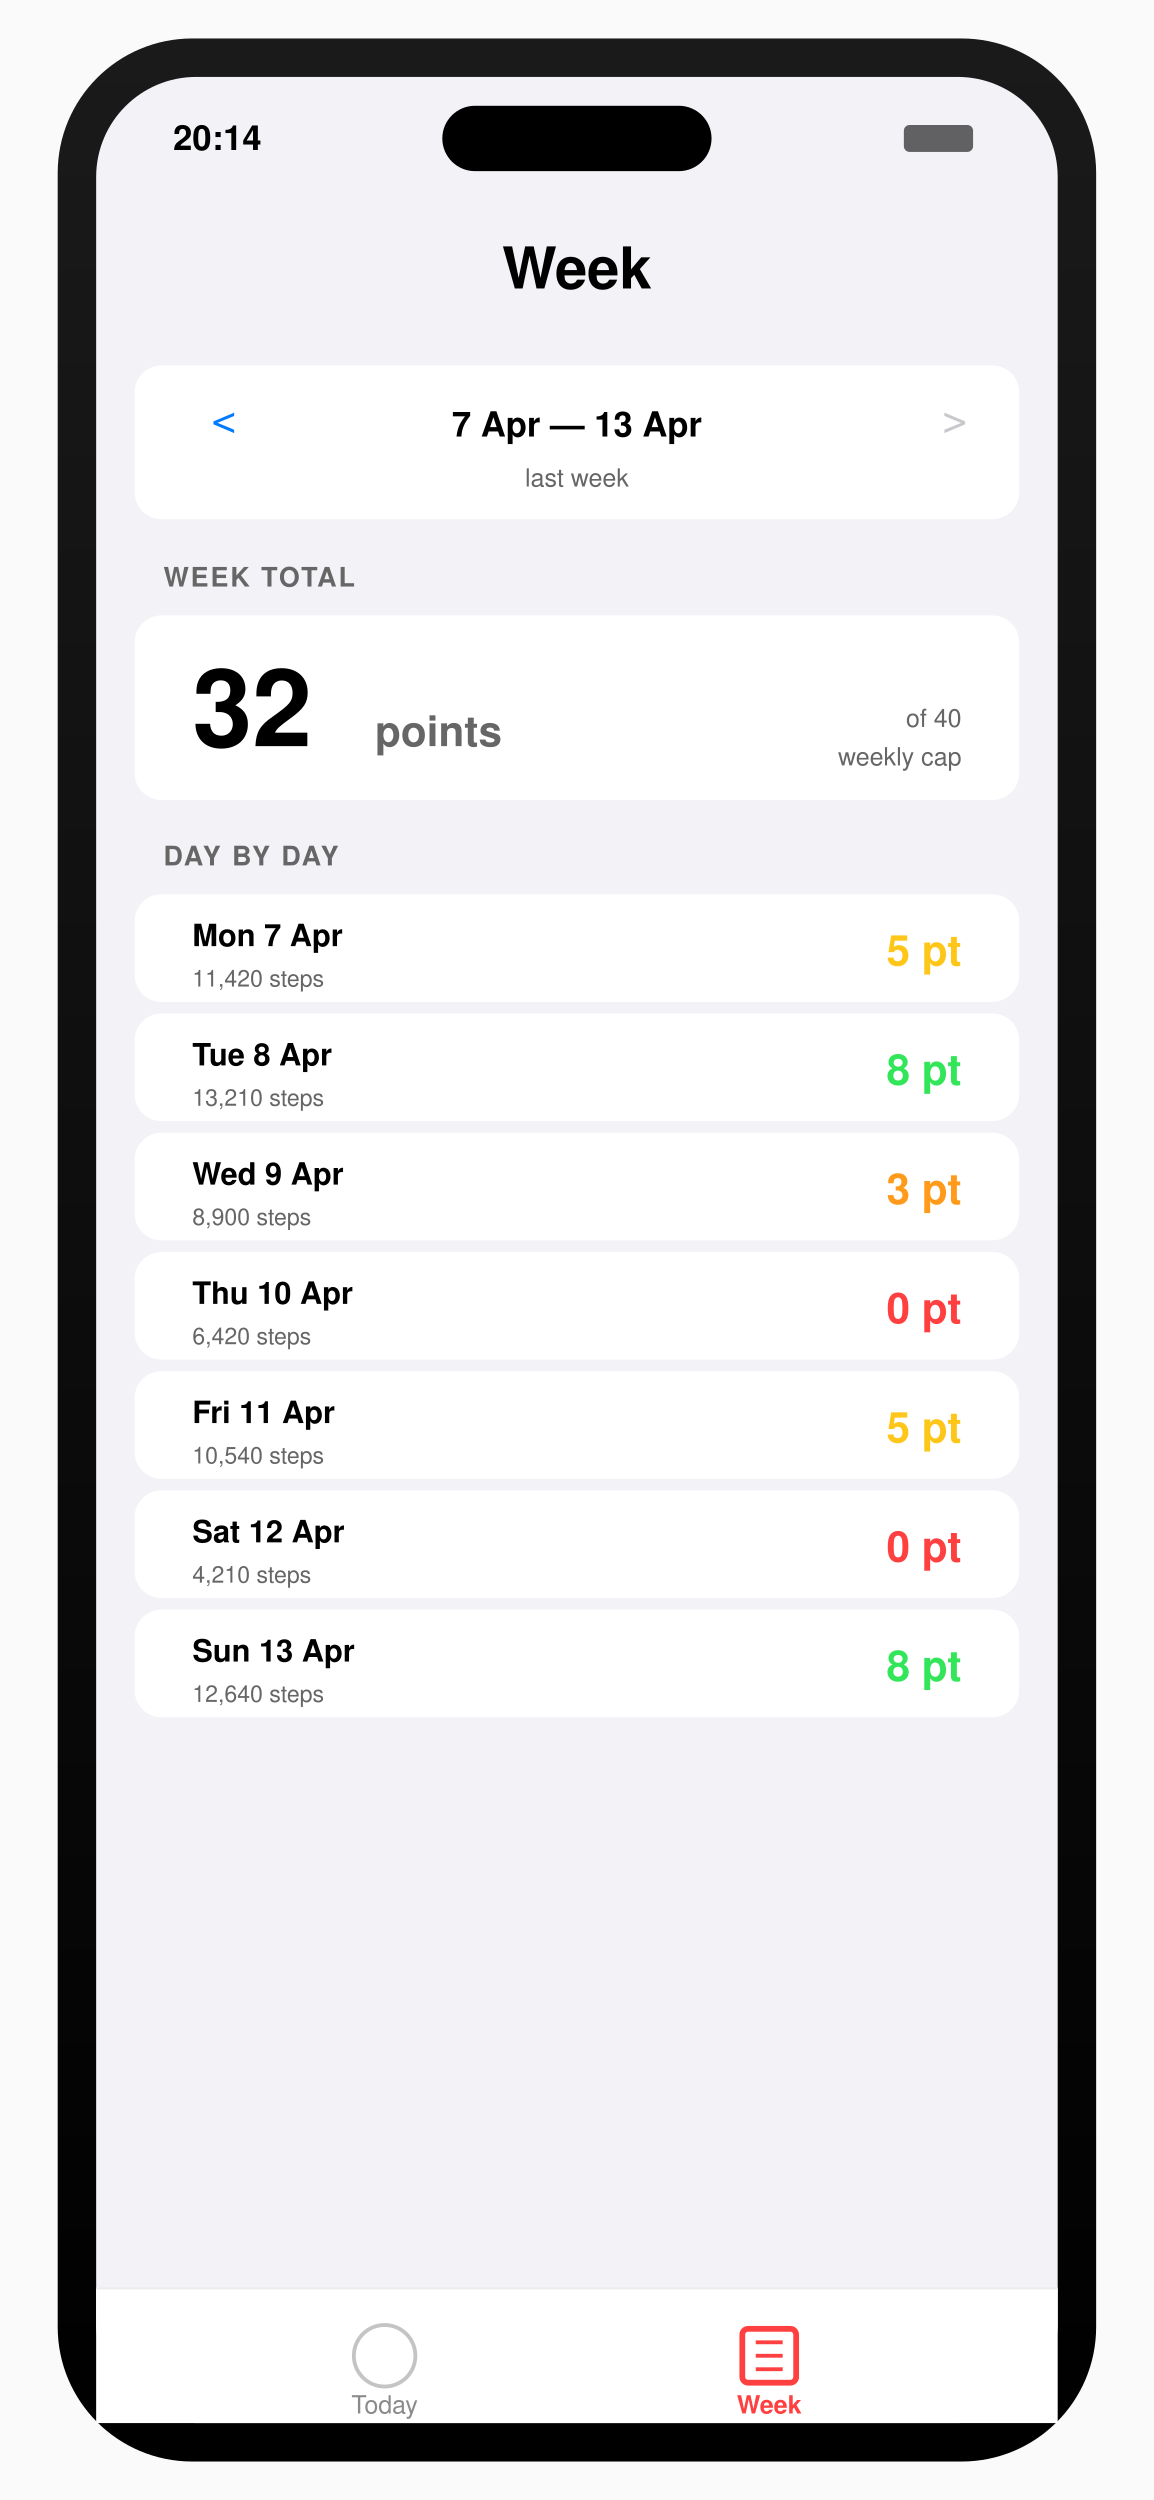
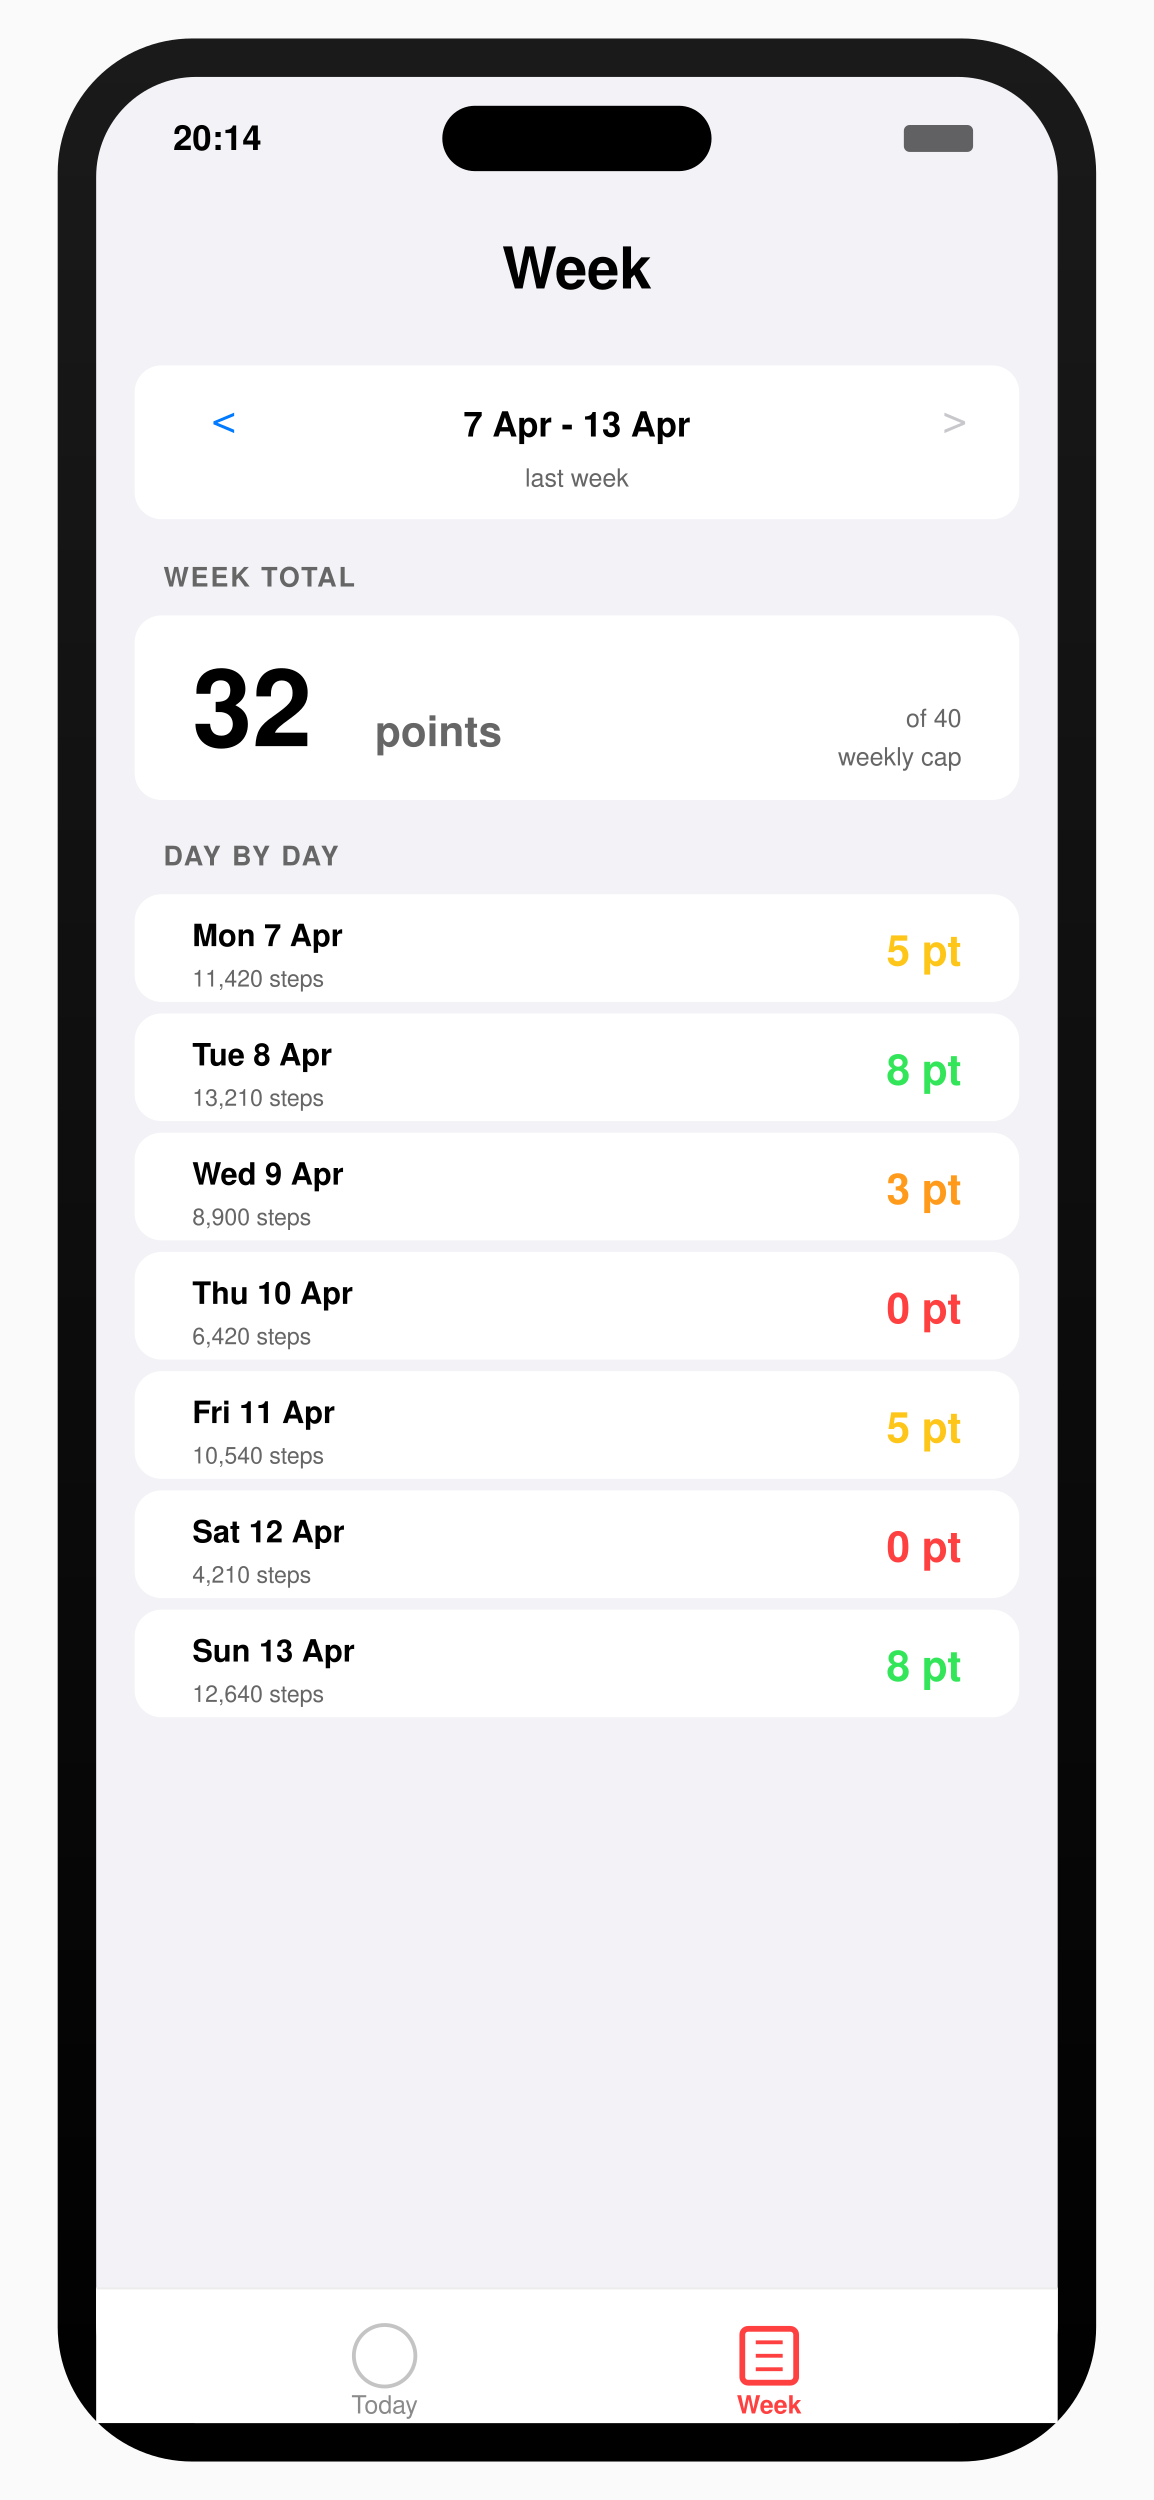
<svg xmlns="http://www.w3.org/2000/svg" viewBox="0 0 600 1300" width="600" height="1300">
  <defs>
    <linearGradient id="bezel3" x1="0" y1="0" x2="0" y2="1">
      <stop offset="0%" stop-color="#1a1a1a" />
      <stop offset="100%" stop-color="#000" />
    </linearGradient>
  </defs>
  <rect width="600" height="1300" fill="#fafafa" />
  <rect x="30" y="20" width="540" height="1260" rx="70" ry="70" fill="url(#bezel3)" />
  <rect x="50" y="40" width="500" height="1220" rx="52" ry="52" fill="#f2f2f7" />
  <rect x="230" y="55" width="140" height="34" rx="17" fill="#000" />
  <text x="90" y="78" font-family="Helvetica" font-weight="600" font-size="18" fill="#000">20:14</text>
  <rect x="470" y="65" width="36" height="14" rx="3" fill="#000" opacity="0.6" />
  <text x="300" y="150" font-family="Helvetica" font-weight="800" font-size="30" text-anchor="middle" fill="#000">Week</text>
  <rect x="70" y="190" width="460" height="80" rx="14" fill="#fff" />
  <text x="110" y="225" font-family="Helvetica" font-size="22" fill="#007aff">&lt;</text>
-   <text x="300" y="227" font-family="Helvetica" font-weight="700" font-size="18" text-anchor="middle" fill="#000">7 Apr — 13 Apr</text>
+   <text x="300" y="227" font-family="Helvetica" font-weight="700" font-size="18" text-anchor="middle" fill="#000">7 Apr - 13 Apr</text>
  <text x="300" y="253" font-family="Helvetica" font-size="13" text-anchor="middle" fill="#666">last week</text>
  <text x="490" y="225" font-family="Helvetica" font-size="22" fill="#c7c7cc">&gt;</text>
  <text x="85" y="305" font-family="Helvetica" font-weight="600" font-size="14" fill="#666" letter-spacing="1">WEEK TOTAL</text>
  <rect x="70" y="320" width="460" height="96" rx="14" fill="#fff" />
  <text x="100" y="388" font-family="Helvetica" font-weight="900" font-size="56" fill="#000">32</text>
  <text x="195" y="388" font-family="Helvetica" font-weight="700" font-size="22" fill="#666">points</text>
  <text x="500" y="378" font-family="Helvetica" font-size="13" text-anchor="end" fill="#666">of 40</text>
  <text x="500" y="398" font-family="Helvetica" font-size="13" text-anchor="end" fill="#666">weekly cap</text>
  <text x="85" y="450" font-family="Helvetica" font-weight="600" font-size="14" fill="#666" letter-spacing="1">DAY BY DAY</text>
  <g font-family="Helvetica">
    <rect x="70" y="465" width="460" height="56" rx="14" fill="#fff" />
    <text x="100" y="492" font-weight="700" font-size="16" fill="#000">Mon 7 Apr</text>
    <text x="100" y="513" font-size="12" fill="#666">11,420 steps</text>
    <text x="500" y="502" font-weight="700" font-size="22" text-anchor="end" fill="#ffc61a">5 pt</text>
    <rect x="70" y="527" width="460" height="56" rx="14" fill="#fff" />
    <text x="100" y="554" font-weight="700" font-size="16" fill="#000">Tue 8 Apr</text>
    <text x="100" y="575" font-size="12" fill="#666">13,210 steps</text>
    <text x="500" y="564" font-weight="700" font-size="22" text-anchor="end" fill="#33e659">8 pt</text>
    <rect x="70" y="589" width="460" height="56" rx="14" fill="#fff" />
    <text x="100" y="616" font-weight="700" font-size="16" fill="#000">Wed 9 Apr</text>
    <text x="100" y="637" font-size="12" fill="#666">8,900 steps</text>
    <text x="500" y="626" font-weight="700" font-size="22" text-anchor="end" fill="#ff9a1a">3 pt</text>
    <rect x="70" y="651" width="460" height="56" rx="14" fill="#fff" />
    <text x="100" y="678" font-weight="700" font-size="16" fill="#000">Thu 10 Apr</text>
    <text x="100" y="699" font-size="12" fill="#666">6,420 steps</text>
    <text x="500" y="688" font-weight="700" font-size="22" text-anchor="end" fill="#ff4040">0 pt</text>
    <rect x="70" y="713" width="460" height="56" rx="14" fill="#fff" />
    <text x="100" y="740" font-weight="700" font-size="16" fill="#000">Fri 11 Apr</text>
    <text x="100" y="761" font-size="12" fill="#666">10,540 steps</text>
    <text x="500" y="750" font-weight="700" font-size="22" text-anchor="end" fill="#ffc61a">5 pt</text>
    <rect x="70" y="775" width="460" height="56" rx="14" fill="#fff" />
    <text x="100" y="802" font-weight="700" font-size="16" fill="#000">Sat 12 Apr</text>
    <text x="100" y="823" font-size="12" fill="#666">4,210 steps</text>
    <text x="500" y="812" font-weight="700" font-size="22" text-anchor="end" fill="#ff4040">0 pt</text>
    <rect x="70" y="837" width="460" height="56" rx="14" fill="#fff" />
    <text x="100" y="864" font-weight="700" font-size="16" fill="#000">Sun 13 Apr</text>
    <text x="100" y="885" font-size="12" fill="#666">12,640 steps</text>
    <text x="500" y="874" font-weight="700" font-size="22" text-anchor="end" fill="#33e659">8 pt</text>
  </g>
  <rect x="50" y="1190" width="500" height="70" rx="0" fill="#fff" />
  <line x1="50" y1="1190" x2="550" y2="1190" stroke="#ececec" stroke-width="1" />
  <g transform="translate(200, 1225)" opacity="0.5">
    <circle r="16" fill="none" stroke="#8a8a8a" stroke-width="2" />
  </g>
  <text x="200" y="1255" font-family="Helvetica" font-size="13" text-anchor="middle" fill="#8a8a8a">Today</text>
  <g transform="translate(400, 1225)">
    <rect x="-14" y="-14" width="28" height="28" rx="3" fill="none" stroke="#ff4040" stroke-width="3" />
    <line x1="-7" y1="-7" x2="7" y2="-7" stroke="#ff4040" stroke-width="2" />
    <line x1="-7" y1="0" x2="7" y2="0" stroke="#ff4040" stroke-width="2" />
    <line x1="-7" y1="7" x2="7" y2="7" stroke="#ff4040" stroke-width="2" />
  </g>
  <text x="400" y="1255" font-family="Helvetica" font-weight="600" font-size="13" text-anchor="middle" fill="#ff4040">Week</text>
</svg>
